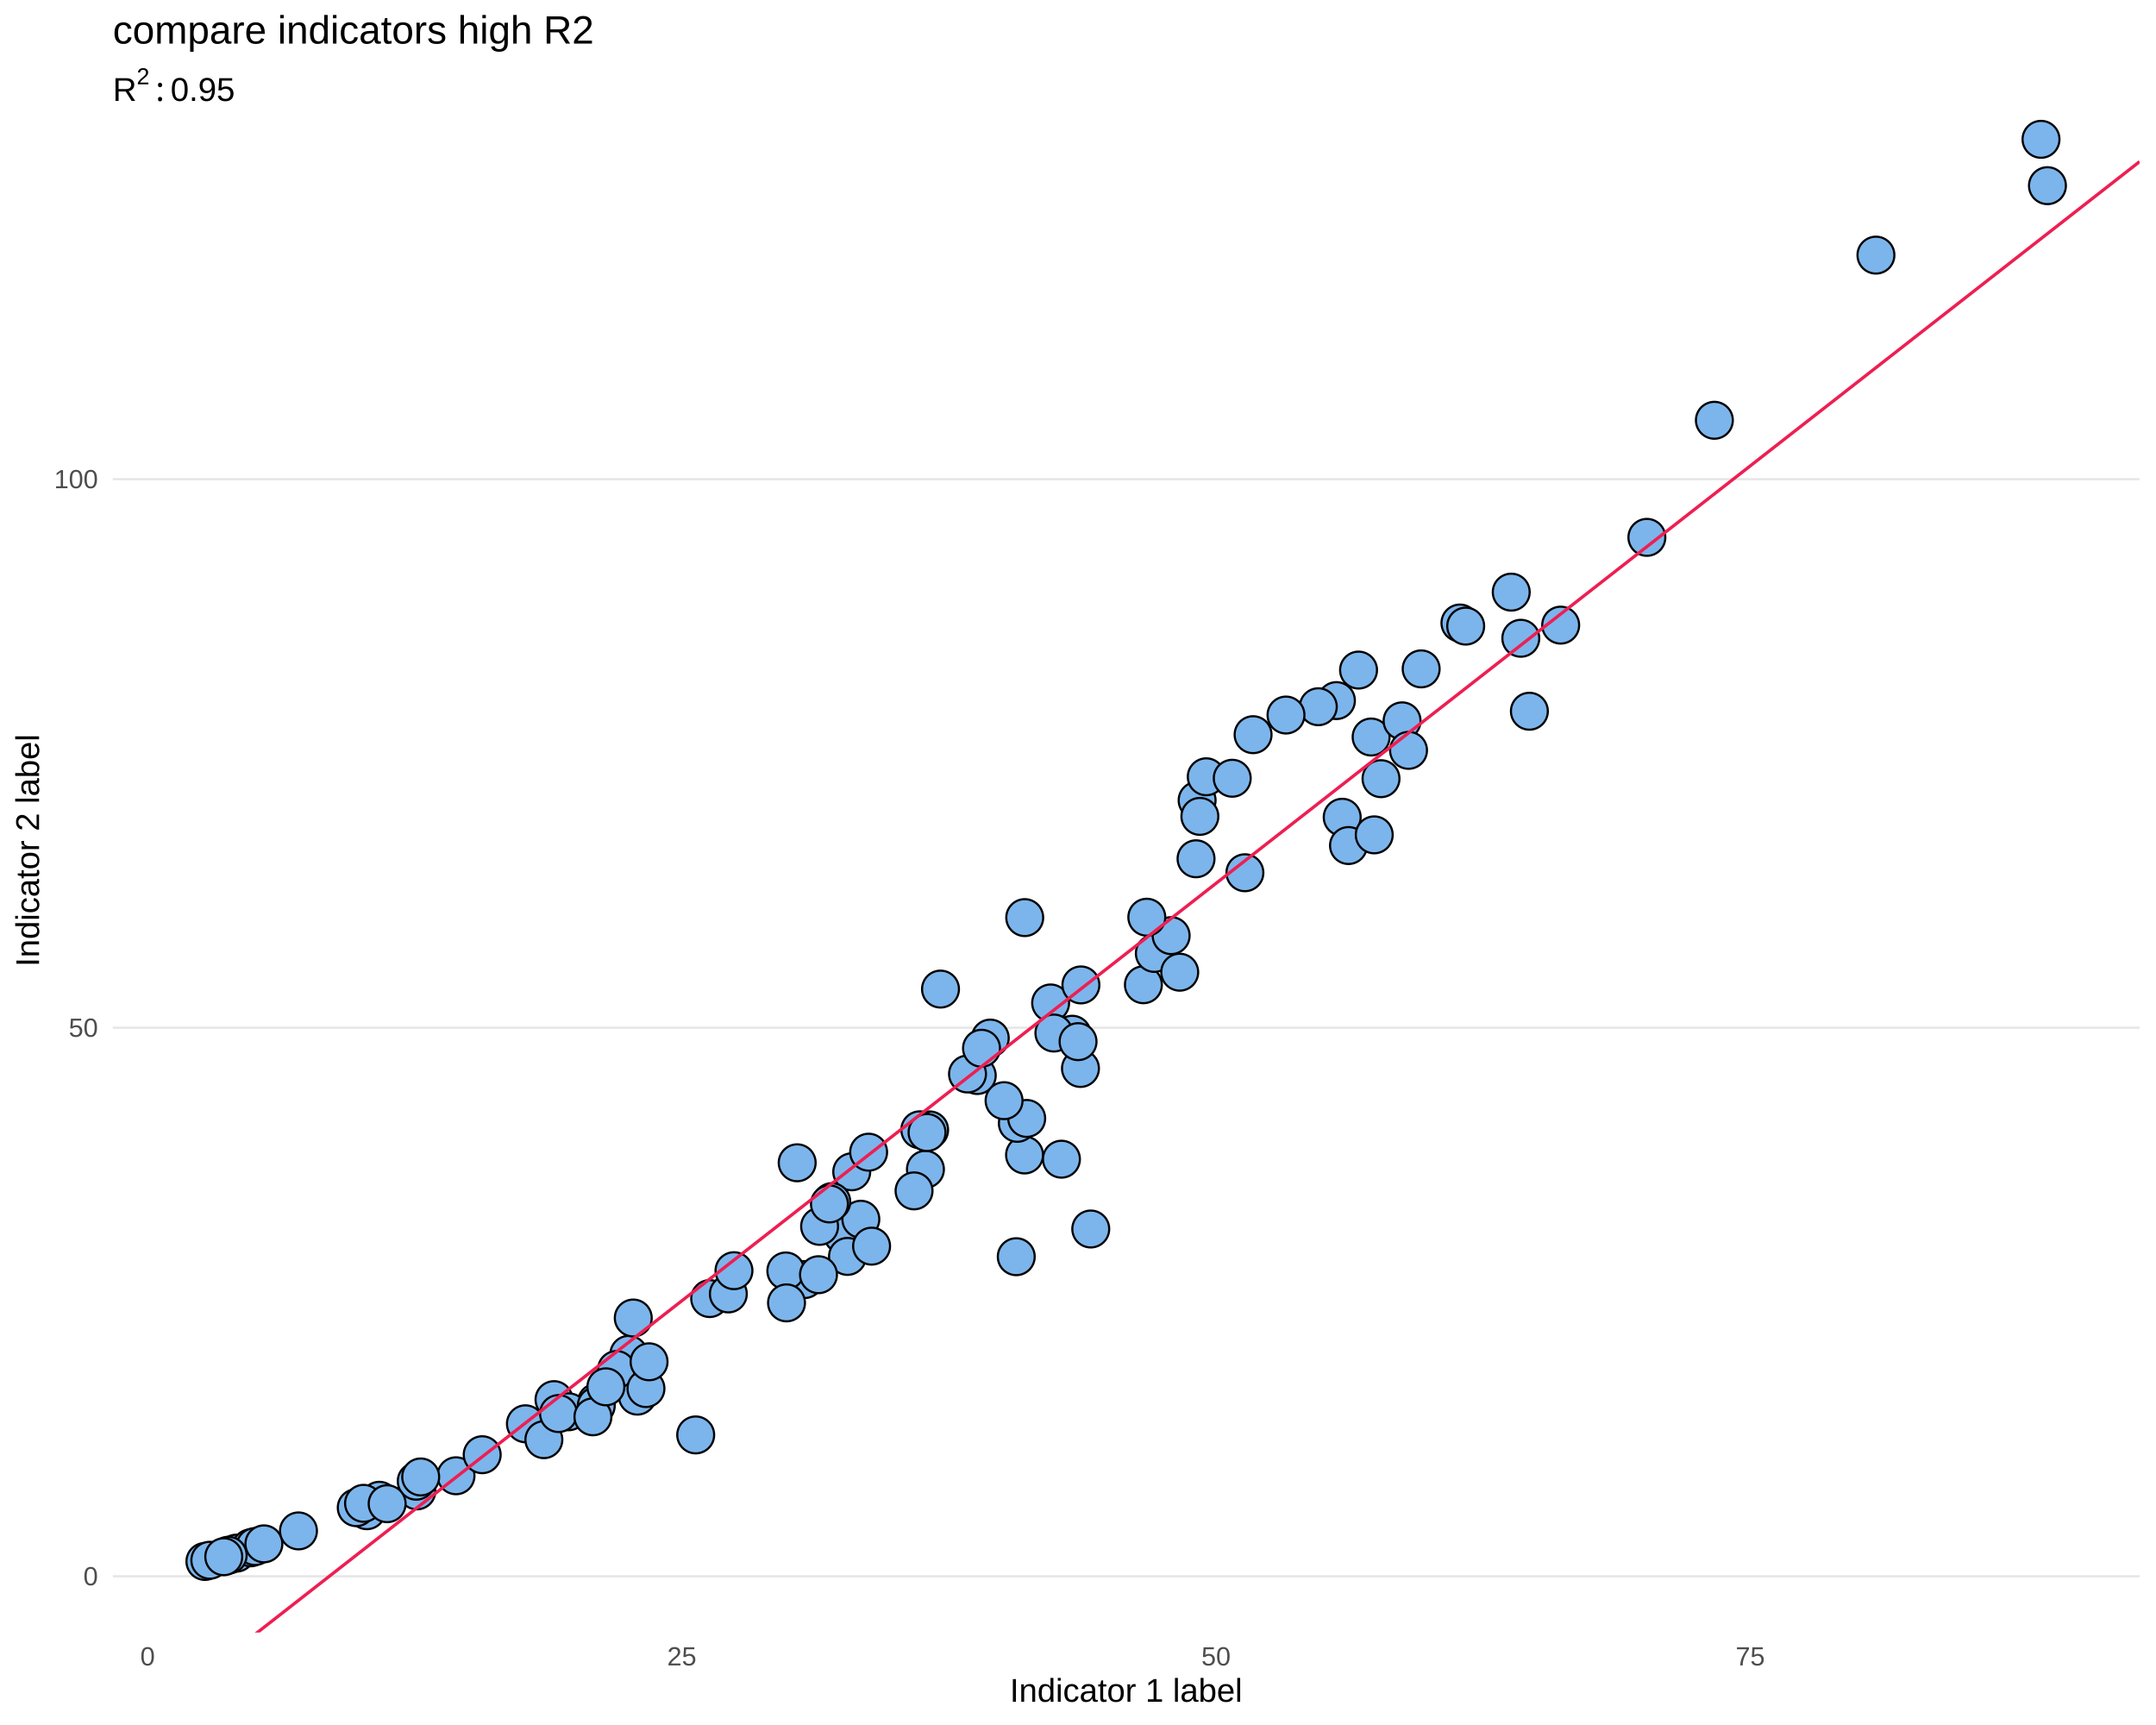
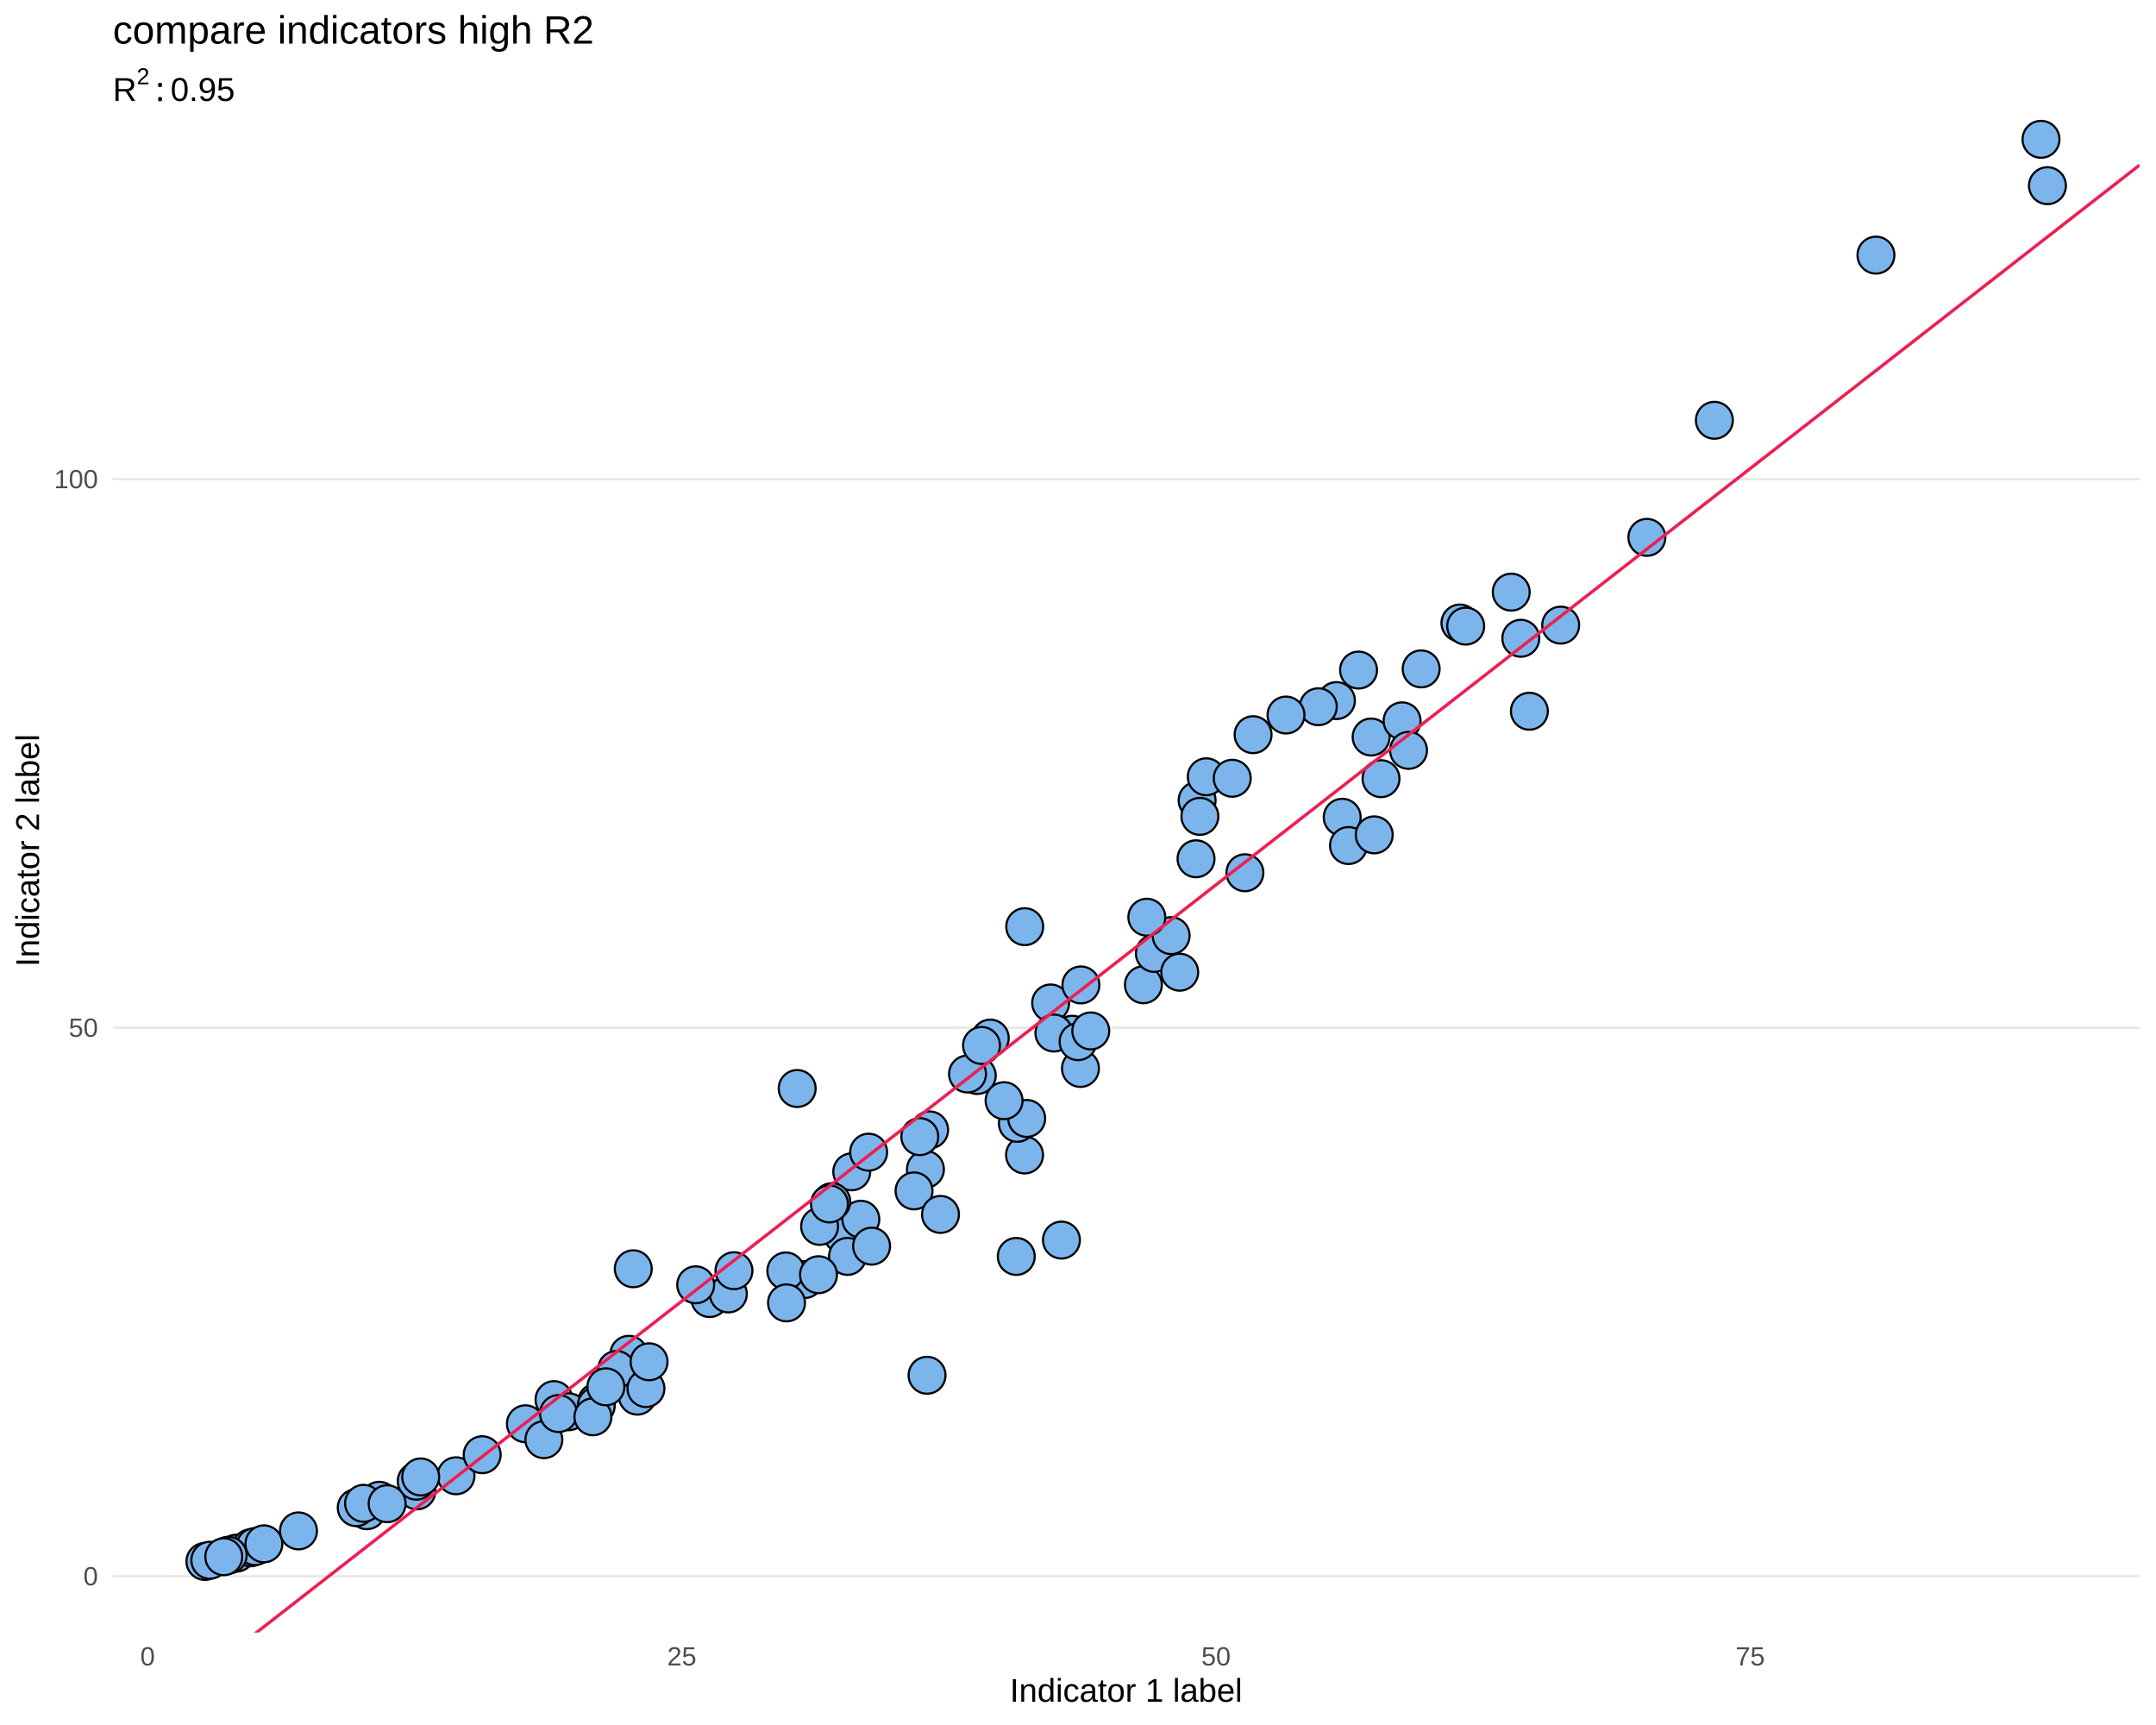
<svg xmlns="http://www.w3.org/2000/svg" viewBox="0 0 720.00 576.00">
  <defs>
    <style type="text/css">
    line, polyline, polygon, path, rect, circle {
      fill: none;
      stroke: #000000;
      stroke-linecap: round;
      stroke-linejoin: round;
      stroke-miterlimit: 10.00;
    }
  </style>
  </defs>
  <rect width="100%" height="100%" style="stroke: none; fill: #FFFFFF;" />
  <defs>
    <clipPath id="cpMzcuNjd8NzE0LjUyfDU0NS4xM3wyMi43Nw==">
      <rect x="37.67" y="22.77" width="676.85" height="522.36" />
    </clipPath>
  </defs>
  <polyline points="37.67,526.34 714.52,526.34 " style="stroke-width: 0.75; stroke: #E6E6E6;" clip-path="url(#cpMzcuNjd8NzE0LjUyfDU0NS4xM3wyMi43Nw==)" />
  <polyline points="37.67,343.17 714.52,343.17 " style="stroke-width: 0.75; stroke: #E6E6E6;" clip-path="url(#cpMzcuNjd8NzE0LjUyfDU0NS4xM3wyMi43Nw==)" />
  <polyline points="37.67,160.01 714.52,160.01 " style="stroke-width: 0.75; stroke: #E6E6E6;" clip-path="url(#cpMzcuNjd8NzE0LjUyfDU0NS4xM3wyMi43Nw==)" />
  <circle cx="487.55" cy="208.03" r="4.62pt" style="stroke-width: 0.71; fill: #7CB5EC;" clip-path="url(#cpMzcuNjd8NzE0LjUyfDU0NS4xM3wyMi43Nw==)" />
  <circle cx="572.52" cy="140.34" r="4.62pt" style="stroke-width: 0.71; fill: #7CB5EC;" clip-path="url(#cpMzcuNjd8NzE0LjUyfDU0NS4xM3wyMi43Nw==)" />
  <circle cx="175.46" cy="475.42" r="4.62pt" style="stroke-width: 0.71; fill: #7CB5EC;" clip-path="url(#cpMzcuNjd8NzE0LjUyfDU0NS4xM3wyMi43Nw==)" />
  <circle cx="507.88" cy="213.13" r="4.62pt" style="stroke-width: 0.71; fill: #7CB5EC;" clip-path="url(#cpMzcuNjd8NzE0LjUyfDU0NS4xM3wyMi43Nw==)" />
  <circle cx="358.08" cy="345.35" r="4.62pt" style="stroke-width: 0.71; fill: #7CB5EC;" clip-path="url(#cpMzcuNjd8NzE0LjUyfDU0NS4xM3wyMi43Nw==)" />
  <circle cx="309.05" cy="390.45" r="4.62pt" style="stroke-width: 0.71; fill: #7CB5EC;" clip-path="url(#cpMzcuNjd8NzE0LjUyfDU0NS4xM3wyMi43Nw==)" />
  <circle cx="350.86" cy="334.90" r="4.62pt" style="stroke-width: 0.71; fill: #7CB5EC;" clip-path="url(#cpMzcuNjd8NzE0LjUyfDU0NS4xM3wyMi43Nw==)" />
  <circle cx="152.29" cy="492.78" r="4.62pt" style="stroke-width: 0.71; fill: #7CB5EC;" clip-path="url(#cpMzcuNjd8NzE0LjUyfDU0NS4xM3wyMi43Nw==)" />
  <circle cx="381.84" cy="328.82" r="4.62pt" style="stroke-width: 0.71; fill: #7CB5EC;" clip-path="url(#cpMzcuNjd8NzE0LjUyfDU0NS4xM3wyMi43Nw==)" />
  <circle cx="385.49" cy="318.36" r="4.62pt" style="stroke-width: 0.71; fill: #7CB5EC;" clip-path="url(#cpMzcuNjd8NzE0LjUyfDU0NS4xM3wyMi43Nw==)" />
  <circle cx="281.36" cy="412.24" r="4.62pt" style="stroke-width: 0.71; fill: #7CB5EC;" clip-path="url(#cpMzcuNjd8NzE0LjUyfDU0NS4xM3wyMi43Nw==)" />
  <circle cx="391.11" cy="312.42" r="4.62pt" style="stroke-width: 0.71; fill: #7CB5EC;" clip-path="url(#cpMzcuNjd8NzE0LjUyfDU0NS4xM3wyMi43Nw==)" />
  <circle cx="446.30" cy="233.94" r="4.62pt" style="stroke-width: 0.71; fill: #7CB5EC;" clip-path="url(#cpMzcuNjd8NzE0LjUyfDU0NS4xM3wyMi43Nw==)" />
  <circle cx="199.19" cy="468.21" r="4.62pt" style="stroke-width: 0.71; fill: #7CB5EC;" clip-path="url(#cpMzcuNjd8NzE0LjUyfDU0NS4xM3wyMi43Nw==)" />
  <circle cx="237.00" cy="433.61" r="4.62pt" style="stroke-width: 0.71; fill: #7CB5EC;" clip-path="url(#cpMzcuNjd8NzE0LjUyfDU0NS4xM3wyMi43Nw==)" />
  <circle cx="399.78" cy="267.25" r="4.62pt" style="stroke-width: 0.71; fill: #7CB5EC;" clip-path="url(#cpMzcuNjd8NzE0LjUyfDU0NS4xM3wyMi43Nw==)" />
  <circle cx="681.60" cy="46.52" r="4.62pt" style="stroke-width: 0.71; fill: #7CB5EC;" clip-path="url(#cpMzcuNjd8NzE0LjUyfDU0NS4xM3wyMi43Nw==)" />
  <circle cx="139.23" cy="497.83" r="4.62pt" style="stroke-width: 0.71; fill: #7CB5EC;" clip-path="url(#cpMzcuNjd8NzE0LjUyfDU0NS4xM3wyMi43Nw==)" />
  <circle cx="287.48" cy="407.12" r="4.62pt" style="stroke-width: 0.71; fill: #7CB5EC;" clip-path="url(#cpMzcuNjd8NzE0LjUyfDU0NS4xM3wyMi43Nw==)" />
  <circle cx="360.82" cy="356.77" r="4.62pt" style="stroke-width: 0.71; fill: #7CB5EC;" clip-path="url(#cpMzcuNjd8NzE0LjUyfDU0NS4xM3wyMi43Nw==)" />
  <circle cx="489.47" cy="209.07" r="4.62pt" style="stroke-width: 0.71; fill: #7CB5EC;" clip-path="url(#cpMzcuNjd8NzE0LjUyfDU0NS4xM3wyMi43Nw==)" />
  <circle cx="126.68" cy="500.96" r="4.62pt" style="stroke-width: 0.71; fill: #7CB5EC;" clip-path="url(#cpMzcuNjd8NzE0LjUyfDU0NS4xM3wyMi43Nw==)" />
  <circle cx="626.47" cy="85.19" r="4.62pt" style="stroke-width: 0.71; fill: #7CB5EC;" clip-path="url(#cpMzcuNjd8NzE0LjUyfDU0NS4xM3wyMi43Nw==)" />
  <circle cx="440.25" cy="235.99" r="4.62pt" style="stroke-width: 0.71; fill: #7CB5EC;" clip-path="url(#cpMzcuNjd8NzE0LjUyfDU0NS4xM3wyMi43Nw==)" />
  <circle cx="122.52" cy="504.45" r="4.62pt" style="stroke-width: 0.71; fill: #7CB5EC;" clip-path="url(#cpMzcuNjd8NzE0LjUyfDU0NS4xM3wyMi43Nw==)" />
  <circle cx="273.71" cy="409.50" r="4.62pt" style="stroke-width: 0.71; fill: #7CB5EC;" clip-path="url(#cpMzcuNjd8NzE0LjUyfDU0NS4xM3wyMi43Nw==)" />
  <circle cx="283.02" cy="419.53" r="4.62pt" style="stroke-width: 0.71; fill: #7CB5EC;" clip-path="url(#cpMzcuNjd8NzE0LjUyfDU0NS4xM3wyMi43Nw==)" />
  <circle cx="504.68" cy="197.72" r="4.62pt" style="stroke-width: 0.71; fill: #7CB5EC;" clip-path="url(#cpMzcuNjd8NzE0LjUyfDU0NS4xM3wyMi43Nw==)" />
  <circle cx="243.23" cy="432.06" r="4.62pt" style="stroke-width: 0.71; fill: #7CB5EC;" clip-path="url(#cpMzcuNjd8NzE0LjUyfDU0NS4xM3wyMi43Nw==)" />
  <circle cx="457.89" cy="246.10" r="4.62pt" style="stroke-width: 0.71; fill: #7CB5EC;" clip-path="url(#cpMzcuNjd8NzE0LjUyfDU0NS4xM3wyMi43Nw==)" />
  <circle cx="448.23" cy="272.89" r="4.62pt" style="stroke-width: 0.71; fill: #7CB5EC;" clip-path="url(#cpMzcuNjd8NzE0LjUyfDU0NS4xM3wyMi43Nw==)" />
  <circle cx="521.19" cy="208.74" r="4.62pt" style="stroke-width: 0.71; fill: #7CB5EC;" clip-path="url(#cpMzcuNjd8NzE0LjUyfDU0NS4xM3wyMi43Nw==)" />
  <circle cx="291.07" cy="416.11" r="4.62pt" style="stroke-width: 0.71; fill: #7CB5EC;" clip-path="url(#cpMzcuNjd8NzE0LjUyfDU0NS4xM3wyMi43Nw==)" />
  <circle cx="450.33" cy="282.34" r="4.62pt" style="stroke-width: 0.71; fill: #7CB5EC;" clip-path="url(#cpMzcuNjd8NzE0LjUyfDU0NS4xM3wyMi43Nw==)" />
  <circle cx="68.43" cy="521.39" r="4.62pt" style="stroke-width: 0.71; fill: #7CB5EC;" clip-path="url(#cpMzcuNjd8NzE0LjUyfDU0NS4xM3wyMi43Nw==)" />
  <circle cx="399.42" cy="286.76" r="4.62pt" style="stroke-width: 0.71; fill: #7CB5EC;" clip-path="url(#cpMzcuNjd8NzE0LjUyfDU0NS4xM3wyMi43Nw==)" />
  <circle cx="78.92" cy="518.62" r="4.62pt" style="stroke-width: 0.71; fill: #7CB5EC;" clip-path="url(#cpMzcuNjd8NzE0LjUyfDU0NS4xM3wyMi43Nw==)" />
  <circle cx="161.03" cy="485.75" r="4.62pt" style="stroke-width: 0.71; fill: #7CB5EC;" clip-path="url(#cpMzcuNjd8NzE0LjUyfDU0NS4xM3wyMi43Nw==)" />
  <circle cx="400.70" cy="272.60" r="4.62pt" style="stroke-width: 0.71; fill: #7CB5EC;" clip-path="url(#cpMzcuNjd8NzE0LjUyfDU0NS4xM3wyMi43Nw==)" />
  <circle cx="310.45" cy="377.29" r="4.62pt" style="stroke-width: 0.71; fill: #7CB5EC;" clip-path="url(#cpMzcuNjd8NzE0LjUyfDU0NS4xM3wyMi43Nw==)" />
  <circle cx="268.70" cy="427.27" r="4.62pt" style="stroke-width: 0.71; fill: #7CB5EC;" clip-path="url(#cpMzcuNjd8NzE0LjUyfDU0NS4xM3wyMi43Nw==)" />
  <circle cx="342.15" cy="385.66" r="4.62pt" style="stroke-width: 0.71; fill: #7CB5EC;" clip-path="url(#cpMzcuNjd8NzE0LjUyfDU0NS4xM3wyMi43Nw==)" />
  <circle cx="83.71" cy="516.84" r="4.62pt" style="stroke-width: 0.71; fill: #7CB5EC;" clip-path="url(#cpMzcuNjd8NzE0LjUyfDU0NS4xM3wyMi43Nw==)" />
  <circle cx="429.46" cy="238.76" r="4.62pt" style="stroke-width: 0.71; fill: #7CB5EC;" clip-path="url(#cpMzcuNjd8NzE0LjUyfDU0NS4xM3wyMi43Nw==)" />
  <circle cx="262.43" cy="424.39" r="4.62pt" style="stroke-width: 0.71; fill: #7CB5EC;" clip-path="url(#cpMzcuNjd8NzE0LjUyfDU0NS4xM3wyMi43Nw==)" />
  <circle cx="453.69" cy="223.75" r="4.62pt" style="stroke-width: 0.71; fill: #7CB5EC;" clip-path="url(#cpMzcuNjd8NzE0LjUyfDU0NS4xM3wyMi43Nw==)" />
  <circle cx="474.60" cy="223.35" r="4.62pt" style="stroke-width: 0.71; fill: #7CB5EC;" clip-path="url(#cpMzcuNjd8NzE0LjUyfDU0NS4xM3wyMi43Nw==)" />
  <circle cx="393.97" cy="324.63" r="4.62pt" style="stroke-width: 0.71; fill: #7CB5EC;" clip-path="url(#cpMzcuNjd8NzE0LjUyfDU0NS4xM3wyMi43Nw==)" />
  <circle cx="402.83" cy="259.38" r="4.62pt" style="stroke-width: 0.71; fill: #7CB5EC;" clip-path="url(#cpMzcuNjd8NzE0LjUyfDU0NS4xM3wyMi43Nw==)" />
  <circle cx="284.44" cy="391.28" r="4.62pt" style="stroke-width: 0.71; fill: #7CB5EC;" clip-path="url(#cpMzcuNjd8NzE0LjUyfDU0NS4xM3wyMi43Nw==)" />
  <circle cx="262.66" cy="435.05" r="4.62pt" style="stroke-width: 0.71; fill: #7CB5EC;" clip-path="url(#cpMzcuNjd8NzE0LjUyfDU0NS4xM3wyMi43Nw==)" />
  <circle cx="185.01" cy="467.35" r="4.62pt" style="stroke-width: 0.71; fill: #7CB5EC;" clip-path="url(#cpMzcuNjd8NzE0LjUyfDU0NS4xM3wyMi43Nw==)" />
  <circle cx="209.99" cy="452.22" r="4.62pt" style="stroke-width: 0.71; fill: #7CB5EC;" clip-path="url(#cpMzcuNjd8NzE0LjUyfDU0NS4xM3wyMi43Nw==)" />
  <circle cx="382.98" cy="306.27" r="4.62pt" style="stroke-width: 0.71; fill: #7CB5EC;" clip-path="url(#cpMzcuNjd8NzE0LjUyfDU0NS4xM3wyMi43Nw==)" />
  <circle cx="85.16" cy="516.41" r="4.62pt" style="stroke-width: 0.71; fill: #7CB5EC;" clip-path="url(#cpMzcuNjd8NzE0LjUyfDU0NS4xM3wyMi43Nw==)" />
  <circle cx="415.74" cy="291.42" r="4.62pt" style="stroke-width: 0.71; fill: #7CB5EC;" clip-path="url(#cpMzcuNjd8NzE0LjUyfDU0NS4xM3wyMi43Nw==)" />
  <circle cx="458.93" cy="278.77" r="4.62pt" style="stroke-width: 0.71; fill: #7CB5EC;" clip-path="url(#cpMzcuNjd8NzE0LjUyfDU0NS4xM3wyMi43Nw==)" />
  <circle cx="181.63" cy="480.73" r="4.62pt" style="stroke-width: 0.71; fill: #7CB5EC;" clip-path="url(#cpMzcuNjd8NzE0LjUyfDU0NS4xM3wyMi43Nw==)" />
  <circle cx="189.88" cy="471.41" r="4.62pt" style="stroke-width: 0.71; fill: #7CB5EC;" clip-path="url(#cpMzcuNjd8NzE0LjUyfDU0NS4xM3wyMi43Nw==)" />
  <circle cx="339.74" cy="375.09" r="4.62pt" style="stroke-width: 0.71; fill: #7CB5EC;" clip-path="url(#cpMzcuNjd8NzE0LjUyfDU0NS4xM3wyMi43Nw==)" />
  <circle cx="326.36" cy="359.13" r="4.62pt" style="stroke-width: 0.71; fill: #7CB5EC;" clip-path="url(#cpMzcuNjd8NzE0LjUyfDU0NS4xM3wyMi43Nw==)" />
  <circle cx="418.47" cy="245.32" r="4.62pt" style="stroke-width: 0.71; fill: #7CB5EC;" clip-path="url(#cpMzcuNjd8NzE0LjUyfDU0NS4xM3wyMi43Nw==)" />
  <circle cx="461.19" cy="260.01" r="4.62pt" style="stroke-width: 0.71; fill: #7CB5EC;" clip-path="url(#cpMzcuNjd8NzE0LjUyfDU0NS4xM3wyMi43Nw==)" />
  <circle cx="277.77" cy="401.25" r="4.62pt" style="stroke-width: 0.71; fill: #7CB5EC;" clip-path="url(#cpMzcuNjd8NzE0LjUyfDU0NS4xM3wyMi43Nw==)" />
  <circle cx="549.98" cy="179.43" r="4.62pt" style="stroke-width: 0.71; fill: #7CB5EC;" clip-path="url(#cpMzcuNjd8NzE0LjUyfDU0NS4xM3wyMi43Nw==)" />
  <circle cx="139.00" cy="494.59" r="4.62pt" style="stroke-width: 0.71; fill: #7CB5EC;" clip-path="url(#cpMzcuNjd8NzE0LjUyfDU0NS4xM3wyMi43Nw==)" />
  <circle cx="186.52" cy="472.00" r="4.62pt" style="stroke-width: 0.71; fill: #7CB5EC;" clip-path="url(#cpMzcuNjd8NzE0LjUyfDU0NS4xM3wyMi43Nw==)" />
  <circle cx="468.23" cy="240.70" r="4.62pt" style="stroke-width: 0.71; fill: #7CB5EC;" clip-path="url(#cpMzcuNjd8NzE0LjUyfDU0NS4xM3wyMi43Nw==)" />
  <circle cx="323.10" cy="358.62" r="4.62pt" style="stroke-width: 0.71; fill: #7CB5EC;" clip-path="url(#cpMzcuNjd8NzE0LjUyfDU0NS4xM3wyMi43Nw==)" />
  <circle cx="199.12" cy="469.38" r="4.62pt" style="stroke-width: 0.71; fill: #7CB5EC;" clip-path="url(#cpMzcuNjd8NzE0LjUyfDU0NS4xM3wyMi43Nw==)" />
  <circle cx="88.13" cy="515.51" r="4.62pt" style="stroke-width: 0.71; fill: #7CB5EC;" clip-path="url(#cpMzcuNjd8NzE0LjUyfDU0NS4xM3wyMi43Nw==)" />
  <circle cx="118.97" cy="503.43" r="4.62pt" style="stroke-width: 0.71; fill: #7CB5EC;" clip-path="url(#cpMzcuNjd8NzE0LjUyfDU0NS4xM3wyMi43Nw==)" />
  <circle cx="212.85" cy="466.19" r="4.62pt" style="stroke-width: 0.71; fill: #7CB5EC;" clip-path="url(#cpMzcuNjd8NzE0LjUyfDU0NS4xM3wyMi43Nw==)" />
  <circle cx="305.25" cy="397.65" r="4.62pt" style="stroke-width: 0.71; fill: #7CB5EC;" clip-path="url(#cpMzcuNjd8NzE0LjUyfDU0NS4xM3wyMi43Nw==)" />
  <circle cx="198.01" cy="473.09" r="4.62pt" style="stroke-width: 0.71; fill: #7CB5EC;" clip-path="url(#cpMzcuNjd8NzE0LjUyfDU0NS4xM3wyMi43Nw==)" />
  <circle cx="510.74" cy="237.49" r="4.62pt" style="stroke-width: 0.71; fill: #7CB5EC;" clip-path="url(#cpMzcuNjd8NzE0LjUyfDU0NS4xM3wyMi43Nw==)" />
  <circle cx="76.20" cy="519.32" r="4.62pt" style="stroke-width: 0.71; fill: #7CB5EC;" clip-path="url(#cpMzcuNjd8NzE0LjUyfDU0NS4xM3wyMi43Nw==)" />
  <circle cx="273.34" cy="425.64" r="4.62pt" style="stroke-width: 0.71; fill: #7CB5EC;" clip-path="url(#cpMzcuNjd8NzE0LjUyfDU0NS4xM3wyMi43Nw==)" />
  <circle cx="342.87" cy="373.46" r="4.62pt" style="stroke-width: 0.71; fill: #7CB5EC;" clip-path="url(#cpMzcuNjd8NzE0LjUyfDU0NS4xM3wyMi43Nw==)" />
  <circle cx="70.07" cy="520.99" r="4.62pt" style="stroke-width: 0.71; fill: #7CB5EC;" clip-path="url(#cpMzcuNjd8NzE0LjUyfDU0NS4xM3wyMi43Nw==)" />
  <circle cx="335.31" cy="367.53" r="4.62pt" style="stroke-width: 0.71; fill: #7CB5EC;" clip-path="url(#cpMzcuNjd8NzE0LjUyfDU0NS4xM3wyMi43Nw==)" />
  <circle cx="121.41" cy="501.98" r="4.62pt" style="stroke-width: 0.71; fill: #7CB5EC;" clip-path="url(#cpMzcuNjd8NzE0LjUyfDU0NS4xM3wyMi43Nw==)" />
  <circle cx="205.88" cy="457.29" r="4.62pt" style="stroke-width: 0.71; fill: #7CB5EC;" clip-path="url(#cpMzcuNjd8NzE0LjUyfDU0NS4xM3wyMi43Nw==)" />
  <circle cx="290.08" cy="384.73" r="4.62pt" style="stroke-width: 0.71; fill: #7CB5EC;" clip-path="url(#cpMzcuNjd8NzE0LjUyfDU0NS4xM3wyMi43Nw==)" />
  <circle cx="470.38" cy="250.55" r="4.62pt" style="stroke-width: 0.71; fill: #7CB5EC;" clip-path="url(#cpMzcuNjd8NzE0LjUyfDU0NS4xM3wyMi43Nw==)" />
  <circle cx="276.99" cy="402.01" r="4.62pt" style="stroke-width: 0.71; fill: #7CB5EC;" clip-path="url(#cpMzcuNjd8NzE0LjUyfDU0NS4xM3wyMi43Nw==)" />
  <circle cx="215.72" cy="463.66" r="4.62pt" style="stroke-width: 0.71; fill: #7CB5EC;" clip-path="url(#cpMzcuNjd8NzE0LjUyfDU0NS4xM3wyMi43Nw==)" />
  <circle cx="129.29" cy="502.11" r="4.62pt" style="stroke-width: 0.71; fill: #7CB5EC;" clip-path="url(#cpMzcuNjd8NzE0LjUyfDU0NS4xM3wyMi43Nw==)" />
  <circle cx="99.68" cy="511.19" r="4.62pt" style="stroke-width: 0.71; fill: #7CB5EC;" clip-path="url(#cpMzcuNjd8NzE0LjUyfDU0NS4xM3wyMi43Nw==)" />
  <circle cx="202.34" cy="463.08" r="4.62pt" style="stroke-width: 0.71; fill: #7CB5EC;" clip-path="url(#cpMzcuNjd8NzE0LjUyfDU0NS4xM3wyMi43Nw==)" />
  <circle cx="351.95" cy="344.95" r="4.62pt" style="stroke-width: 0.71; fill: #7CB5EC;" clip-path="url(#cpMzcuNjd8NzE0LjUyfDU0NS4xM3wyMi43Nw==)" />
  <circle cx="74.73" cy="519.81" r="4.62pt" style="stroke-width: 0.71; fill: #7CB5EC;" clip-path="url(#cpMzcuNjd8NzE0LjUyfDU0NS4xM3wyMi43Nw==)" />
  <circle cx="140.49" cy="493.17" r="4.62pt" style="stroke-width: 0.71; fill: #7CB5EC;" clip-path="url(#cpMzcuNjd8NzE0LjUyfDU0NS4xM3wyMi43Nw==)" />
  <circle cx="411.51" cy="259.87" r="4.62pt" style="stroke-width: 0.71; fill: #7CB5EC;" clip-path="url(#cpMzcuNjd8NzE0LjUyfDU0NS4xM3wyMi43Nw==)" />
  <circle cx="683.75" cy="62.00" r="4.62pt" style="stroke-width: 0.71; fill: #7CB5EC;" clip-path="url(#cpMzcuNjd8NzE0LjUyfDU0NS4xM3wyMi43Nw==)" />
  <circle cx="360.97" cy="328.88" r="4.62pt" style="stroke-width: 0.71; fill: #7CB5EC;" clip-path="url(#cpMzcuNjd8NzE0LjUyfDU0NS4xM3wyMi43Nw==)" />
  <circle cx="216.76" cy="454.72" r="4.62pt" style="stroke-width: 0.71; fill: #7CB5EC;" clip-path="url(#cpMzcuNjd8NzE0LjUyfDU0NS4xM3wyMi43Nw==)" />
  <circle cx="245.11" cy="424.30" r="4.62pt" style="stroke-width: 0.71; fill: #7CB5EC;" clip-path="url(#cpMzcuNjd8NzE0LjUyfDU0NS4xM3wyMi43Nw==)" />
  <circle cx="330.70" cy="346.63" r="4.62pt" style="stroke-width: 0.71; fill: #7CB5EC;" clip-path="url(#cpMzcuNjd8NzE0LjUyfDU0NS4xM3wyMi43Nw==)" />
  <circle cx="360.02" cy="347.82" r="4.62pt" style="stroke-width: 0.71; fill: #7CB5EC;" clip-path="url(#cpMzcuNjd8NzE0LjUyfDU0NS4xM3wyMi43Nw==)" />
-   <circle cx="307.17" cy="377.25" r="4.62pt" style="stroke-width: 0.71; fill: #7CB5EC;" clip-path="url(#cpMzcuNjd8NzE0LjUyfDU0NS4xM3wyMi43Nw==)" />
-   <circle cx="364.26" cy="410.38" r="4.62pt" style="stroke-width: 0.71; fill: #7CB5EC;" clip-path="url(#cpMzcuNjd8NzE0LjUyfDU0NS4xM3wyMi43Nw==)" />
-   <circle cx="339.38" cy="419.63" r="4.62pt" style="stroke-width: 0.71; fill: #7CB5EC;" clip-path="url(#cpMzcuNjd8NzE0LjUyfDU0NS4xM3wyMi43Nw==)" />
-   <circle cx="354.47" cy="387.07" r="4.62pt" style="stroke-width: 0.71; fill: #7CB5EC;" clip-path="url(#cpMzcuNjd8NzE0LjUyfDU0NS4xM3wyMi43Nw==)" />
-   <circle cx="314.08" cy="330.27" r="4.62pt" style="stroke-width: 0.71; fill: #7CB5EC;" clip-path="url(#cpMzcuNjd8NzE0LjUyfDU0NS4xM3wyMi43Nw==)" />
-   <circle cx="342.21" cy="306.40" r="4.62pt" style="stroke-width: 0.71; fill: #7CB5EC;" clip-path="url(#cpMzcuNjd8NzE0LjUyfDU0NS4xM3wyMi43Nw==)" />
-   <circle cx="266.22" cy="388.27" r="4.62pt" style="stroke-width: 0.71; fill: #7CB5EC;" clip-path="url(#cpMzcuNjd8NzE0LjUyfDU0NS4xM3wyMi43Nw==)" />
-   <circle cx="327.78" cy="350.03" r="4.62pt" style="stroke-width: 0.71; fill: #7CB5EC;" clip-path="url(#cpMzcuNjd8NzE0LjUyfDU0NS4xM3wyMi43Nw==)" />
-   <circle cx="211.48" cy="440.10" r="4.62pt" style="stroke-width: 0.71; fill: #7CB5EC;" clip-path="url(#cpMzcuNjd8NzE0LjUyfDU0NS4xM3wyMi43Nw==)" />
-   <circle cx="232.33" cy="479.14" r="4.62pt" style="stroke-width: 0.71; fill: #7CB5EC;" clip-path="url(#cpMzcuNjd8NzE0LjUyfDU0NS4xM3wyMi43Nw==)" />
-   <circle cx="309.59" cy="378.16" r="4.62pt" style="stroke-width: 0.71; fill: #7CB5EC;" clip-path="url(#cpMzcuNjd8NzE0LjUyfDU0NS4xM3wyMi43Nw==)" />
+   <circle cx="364.26" cy="344.24" r="4.62pt" style="stroke-width: 0.71; fill: #7CB5EC;" clip-path="url(#cpMzcuNjd8NzE0LjUyfDU0NS4xM3wyMi43Nw==)" />
+   <circle cx="339.38" cy="419.54" r="4.62pt" style="stroke-width: 0.71; fill: #7CB5EC;" clip-path="url(#cpMzcuNjd8NzE0LjUyfDU0NS4xM3wyMi43Nw==)" />
+   <circle cx="354.47" cy="414.08" r="4.62pt" style="stroke-width: 0.71; fill: #7CB5EC;" clip-path="url(#cpMzcuNjd8NzE0LjUyfDU0NS4xM3wyMi43Nw==)" />
+   <circle cx="314.08" cy="405.51" r="4.62pt" style="stroke-width: 0.71; fill: #7CB5EC;" clip-path="url(#cpMzcuNjd8NzE0LjUyfDU0NS4xM3wyMi43Nw==)" />
+   <circle cx="342.21" cy="309.43" r="4.62pt" style="stroke-width: 0.71; fill: #7CB5EC;" clip-path="url(#cpMzcuNjd8NzE0LjUyfDU0NS4xM3wyMi43Nw==)" />
+   <circle cx="266.22" cy="363.47" r="4.62pt" style="stroke-width: 0.71; fill: #7CB5EC;" clip-path="url(#cpMzcuNjd8NzE0LjUyfDU0NS4xM3wyMi43Nw==)" />
+   <circle cx="327.78" cy="349.09" r="4.62pt" style="stroke-width: 0.71; fill: #7CB5EC;" clip-path="url(#cpMzcuNjd8NzE0LjUyfDU0NS4xM3wyMi43Nw==)" />
+   <circle cx="211.48" cy="423.66" r="4.62pt" style="stroke-width: 0.71; fill: #7CB5EC;" clip-path="url(#cpMzcuNjd8NzE0LjUyfDU0NS4xM3wyMi43Nw==)" />
+   <circle cx="232.33" cy="429.01" r="4.62pt" style="stroke-width: 0.71; fill: #7CB5EC;" clip-path="url(#cpMzcuNjd8NzE0LjUyfDU0NS4xM3wyMi43Nw==)" />
+   <circle cx="309.59" cy="459.22" r="4.62pt" style="stroke-width: 0.71; fill: #7CB5EC;" clip-path="url(#cpMzcuNjd8NzE0LjUyfDU0NS4xM3wyMi43Nw==)" />
+   <circle cx="307.17" cy="379.54" r="4.62pt" style="stroke-width: 0.71; fill: #7CB5EC;" clip-path="url(#cpMzcuNjd8NzE0LjUyfDU0NS4xM3wyMi43Nw==)" />
  <g clip-path="url(#cpMzcuNjd8NzE0LjUyfDU0NS4xM3wyMi43Nw==)">
    <text x="37.67" y="33.70" style="font-size: 11.04px; font-family: Liberation Sans;" textLength="7.97px" lengthAdjust="spacingAndGlyphs">R</text>
  </g>
  <g clip-path="url(#cpMzcuNjd8NzE0LjUyfDU0NS4xM3wyMi43Nw==)">
    <text x="45.64" y="28.16" style="font-size: 7.73px; font-family: Liberation Sans;" textLength="4.30px" lengthAdjust="spacingAndGlyphs">2</text>
  </g>
  <g clip-path="url(#cpMzcuNjd8NzE0LjUyfDU0NS4xM3wyMi43Nw==)">
    <text x="51.97" y="33.70" style="font-size: 11.04px; font-family: Symbola;" textLength="2.94px" lengthAdjust="spacingAndGlyphs">:</text>
  </g>
  <g clip-path="url(#cpMzcuNjd8NzE0LjUyfDU0NS4xM3wyMi43Nw==)">
    <text x="56.95" y="33.70" style="font-size: 11.04px; font-family: Liberation Sans;" textLength="21.48px" lengthAdjust="spacingAndGlyphs">0.95</text>
  </g>
-   <line x1="46.41" y1="576.00" x2="714.52" y2="53.97" style="stroke-width: 1.07; stroke: #ED1F52; stroke-linecap: butt;" clip-path="url(#cpMzcuNjd8NzE0LjUyfDU0NS4xM3wyMi43Nw==)" />
+   <line x1="46.03" y1="576.00" x2="714.52" y2="55.12" style="stroke-width: 1.07; stroke: #ED1F52; stroke-linecap: butt;" clip-path="url(#cpMzcuNjd8NzE0LjUyfDU0NS4xM3wyMi43Nw==)" />
  <defs>
    <clipPath id="cpMC4wMHw3MjAuMDB8NTc2LjAwfDAuMDA=">
      <rect x="0.00" y="0.00" width="720.00" height="576.00" />
    </clipPath>
  </defs>
  <g clip-path="url(#cpMC4wMHw3MjAuMDB8NTc2LjAwfDAuMDA=)">
    <text x="27.84" y="529.36" style="font-size: 8.80px; fill: #4D4D4D; font-family: Liberation Sans;" textLength="4.89px" lengthAdjust="spacingAndGlyphs">0</text>
  </g>
  <g clip-path="url(#cpMC4wMHw3MjAuMDB8NTc2LjAwfDAuMDA=)">
    <text x="22.95" y="346.20" style="font-size: 8.80px; fill: #4D4D4D; font-family: Liberation Sans;" textLength="9.78px" lengthAdjust="spacingAndGlyphs">50</text>
  </g>
  <g clip-path="url(#cpMC4wMHw3MjAuMDB8NTc2LjAwfDAuMDA=)">
    <text x="18.06" y="163.03" style="font-size: 8.80px; fill: #4D4D4D; font-family: Liberation Sans;" textLength="14.67px" lengthAdjust="spacingAndGlyphs">100</text>
  </g>
  <g clip-path="url(#cpMC4wMHw3MjAuMDB8NTc2LjAwfDAuMDA=)">
    <text x="46.85" y="556.11" style="font-size: 8.80px; fill: #4D4D4D; font-family: Liberation Sans;" textLength="4.89px" lengthAdjust="spacingAndGlyphs">0</text>
  </g>
  <g clip-path="url(#cpMC4wMHw3MjAuMDB8NTc2LjAwfDAuMDA=)">
    <text x="222.80" y="556.11" style="font-size: 8.80px; fill: #4D4D4D; font-family: Liberation Sans;" textLength="9.78px" lengthAdjust="spacingAndGlyphs">25</text>
  </g>
  <g clip-path="url(#cpMC4wMHw3MjAuMDB8NTc2LjAwfDAuMDA=)">
    <text x="401.20" y="556.11" style="font-size: 8.80px; fill: #4D4D4D; font-family: Liberation Sans;" textLength="9.78px" lengthAdjust="spacingAndGlyphs">50</text>
  </g>
  <g clip-path="url(#cpMC4wMHw3MjAuMDB8NTc2LjAwfDAuMDA=)">
    <text x="579.60" y="556.11" style="font-size: 8.80px; fill: #4D4D4D; font-family: Liberation Sans;" textLength="9.78px" lengthAdjust="spacingAndGlyphs">75</text>
  </g>
  <g clip-path="url(#cpMC4wMHw3MjAuMDB8NTc2LjAwfDAuMDA=)">
    <text x="337.23" y="568.24" style="font-size: 11.00px; font-family: Liberation Sans;" textLength="77.72px" lengthAdjust="spacingAndGlyphs">Indicator 1 label</text>
  </g>
  <g clip-path="url(#cpMC4wMHw3MjAuMDB8NTc2LjAwfDAuMDA=)">
    <text transform="translate(13.04,322.81) rotate(-90)" style="font-size: 11.00px; font-family: Liberation Sans;" textLength="77.72px" lengthAdjust="spacingAndGlyphs">Indicator 2 label</text>
  </g>
  <g clip-path="url(#cpMC4wMHw3MjAuMDB8NTc2LjAwfDAuMDA=)">
    <text x="37.67" y="14.56" style="font-size: 13.20px; font-family: Liberation Sans;" textLength="160.45px" lengthAdjust="spacingAndGlyphs">compare indicators high R2</text>
  </g>
</svg>
